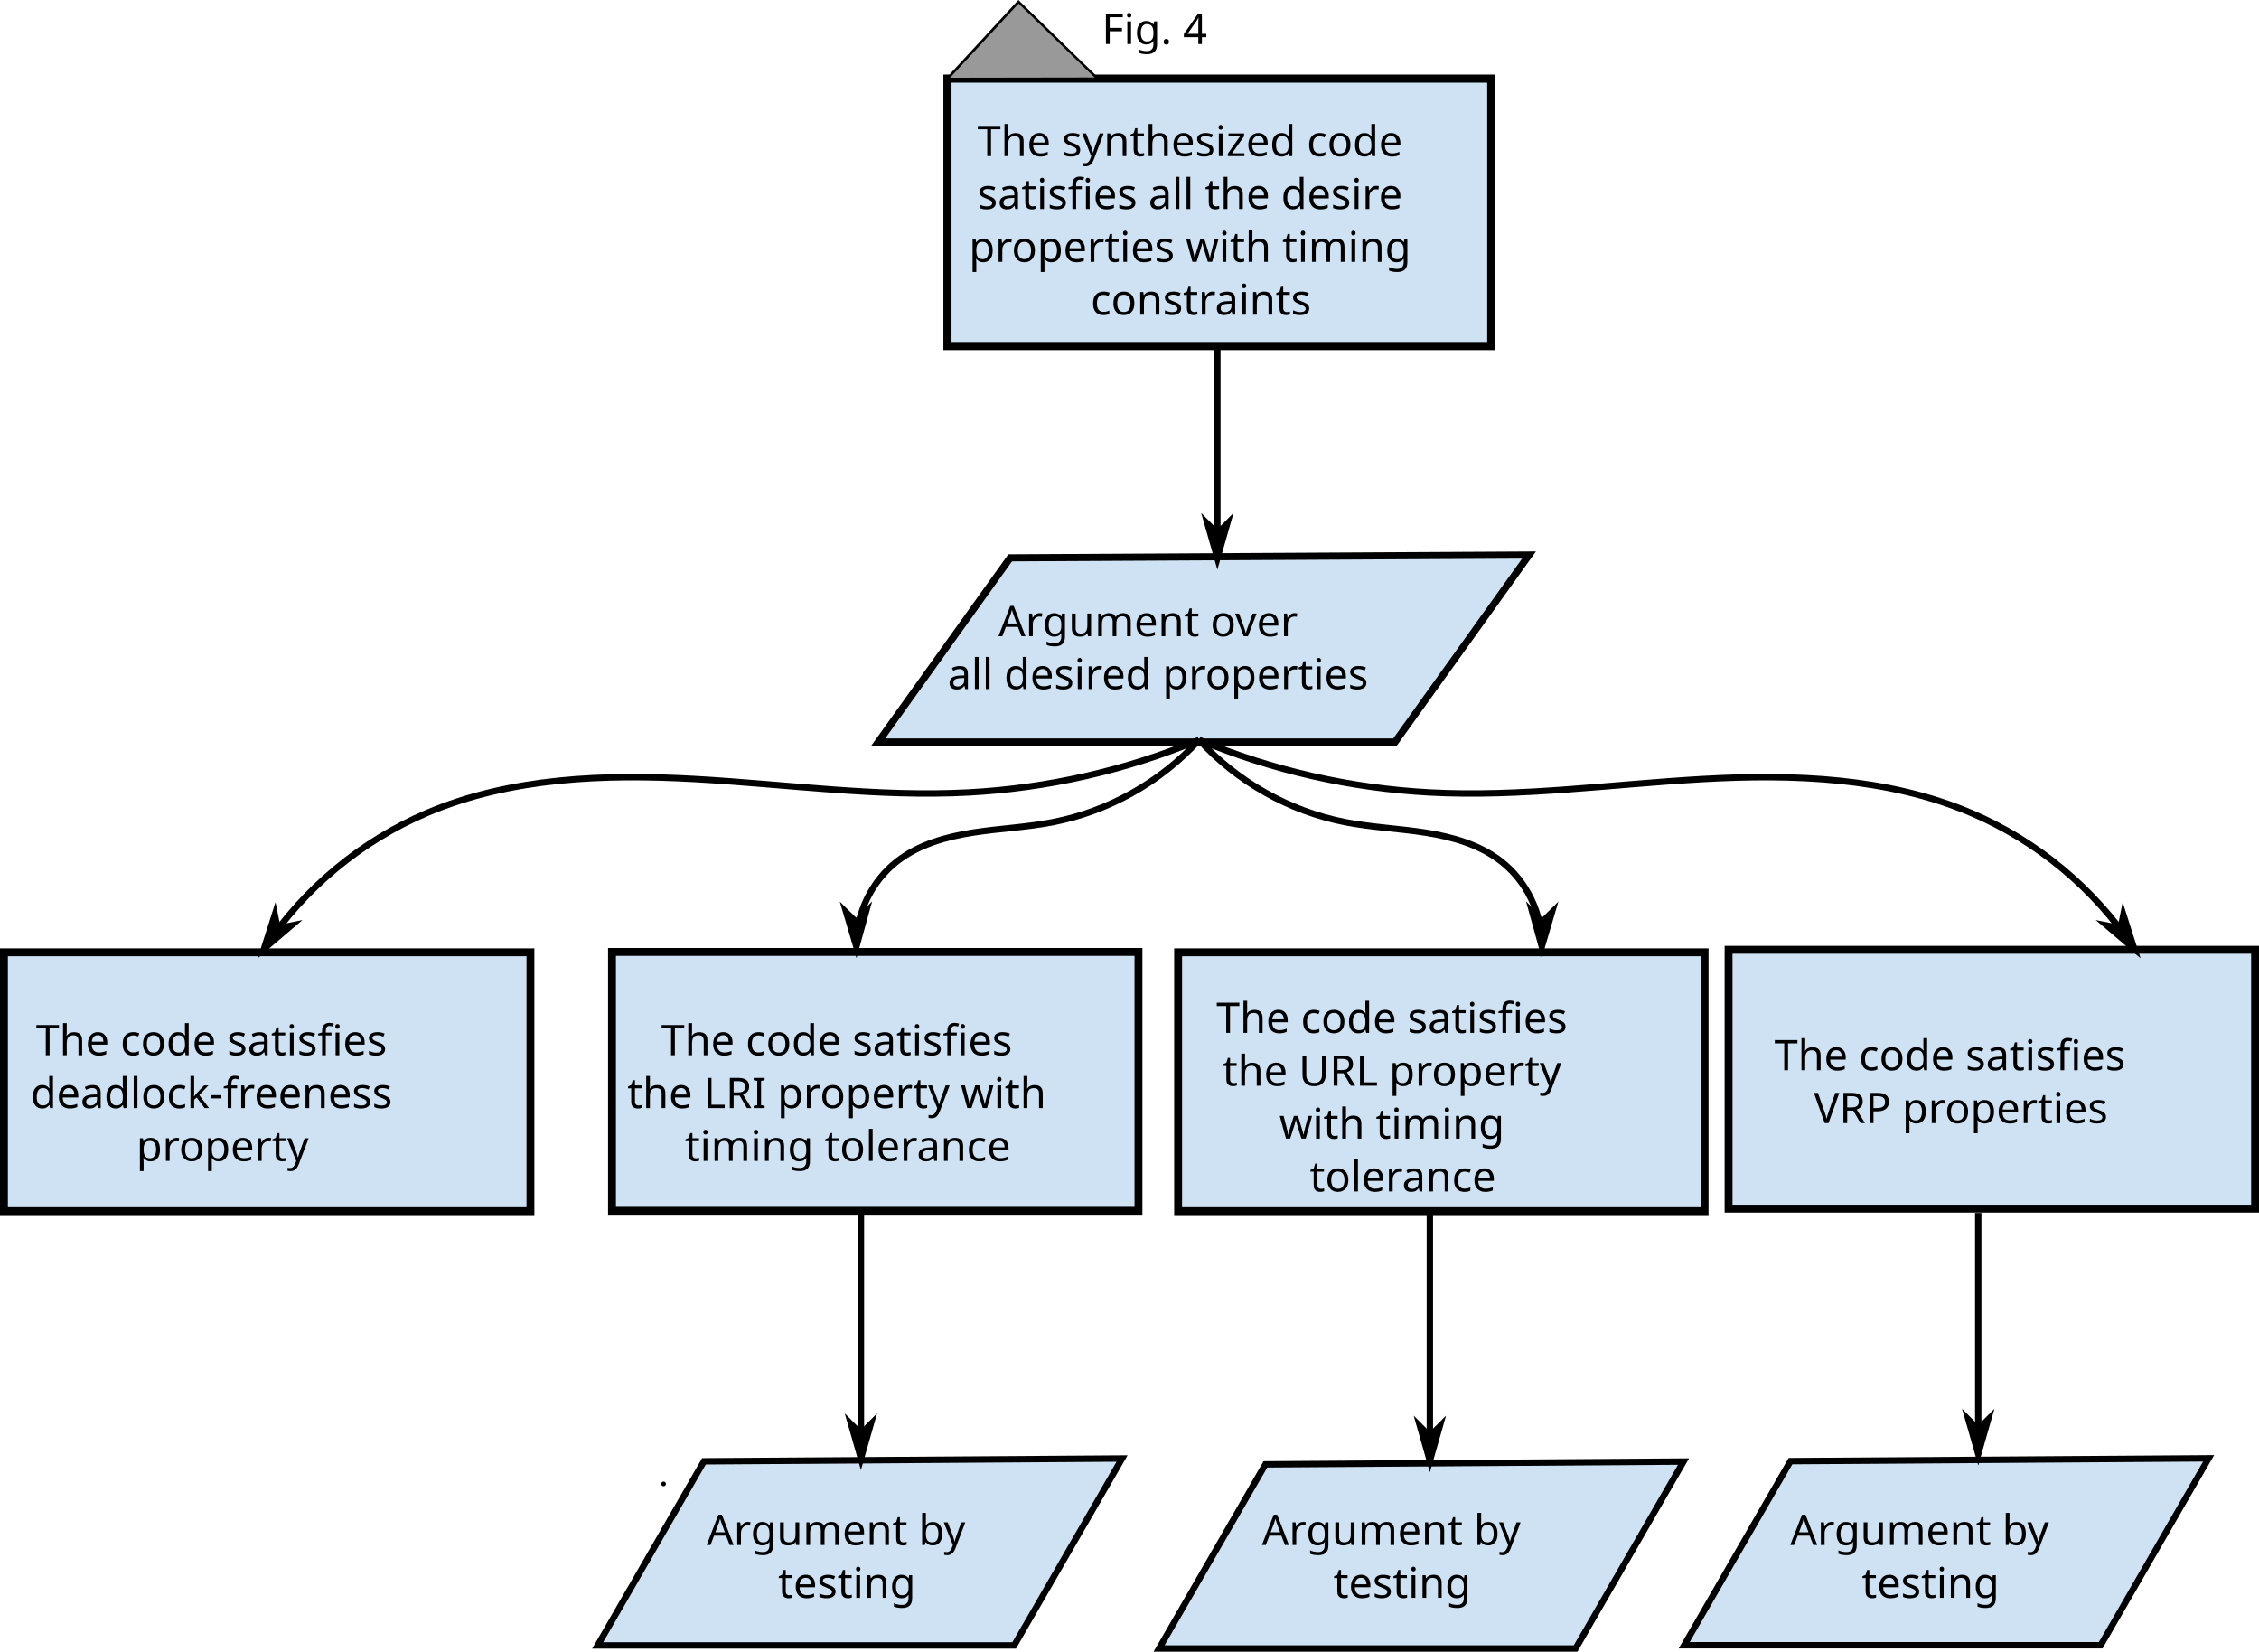
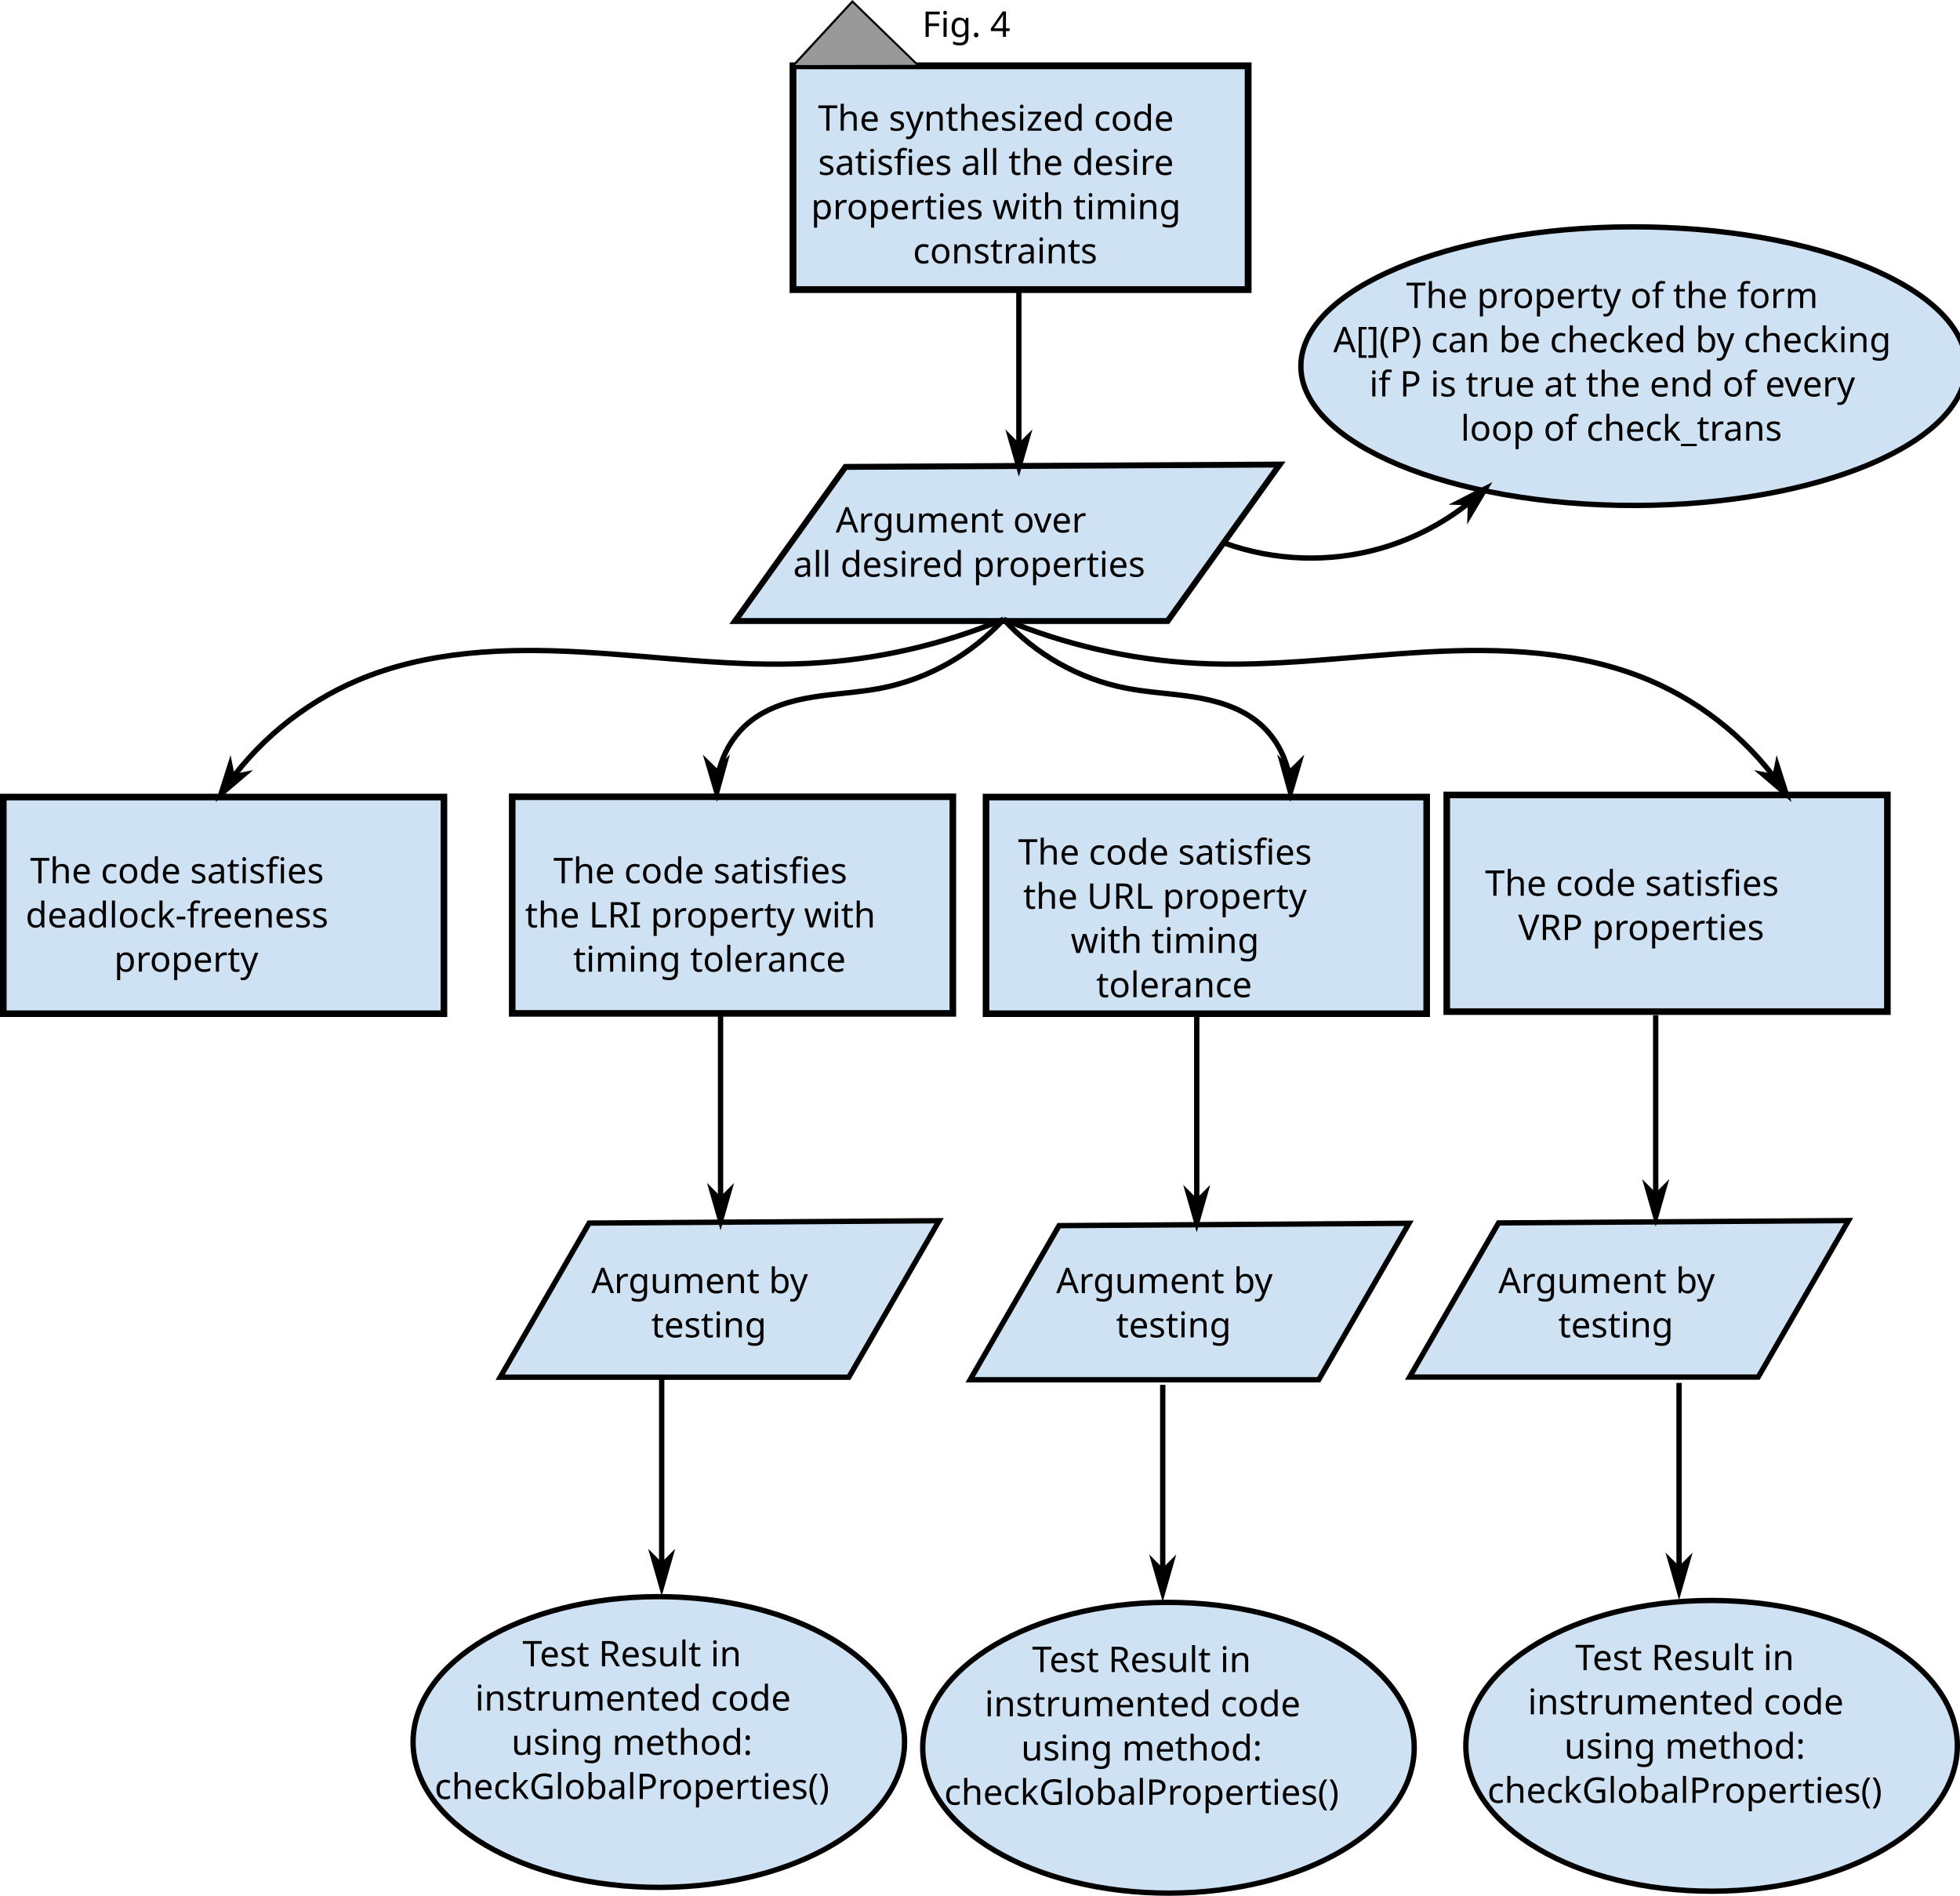
- <svg xmlns="http://www.w3.org/2000/svg" version="1.1" viewBox="0 0 1425.089 1041.836" stroke-miterlimit="10" id="svg179" width="1425.089" height="1041.836" style="fill:none;stroke:none;stroke-linecap:square;stroke-miterlimit:10">
+ <svg xmlns="http://www.w3.org/2000/svg" version="1.1" viewBox="0 0 1477.332 1428.716" stroke-miterlimit="10" id="svg179" width="1477.332" height="1428.716" style="fill:none;stroke:none;stroke-linecap:square;stroke-miterlimit:10">
  <defs id="defs183">
-     <marker style="overflow:visible;" id="marker6243" refX="0.0" refY="0.0" orient="auto">
-       <path transform="scale(0.4) rotate(180) translate(10,0)" style="fill-rule:evenodd;stroke:none;stroke-width:1pt;stroke-opacity:1;fill:#000000;fill-opacity:1" d="M 0.0,0.0 L 5.0,-5.0 L -12.5,0.0 L 5.0,5.0 L 0.0,0.0 z " id="path6241" />
+     <marker orient="auto" refY="0" refX="0" id="marker7765" style="overflow:visible">
+       <path id="path7763" d="M 0,0 5,-5 -12.5,0 5,5 Z" style="fill:#000000;fill-opacity:1;fill-rule:evenodd;stroke:#000000;stroke-width:1pt;stroke-opacity:1" transform="matrix(-0.4,0,0,-0.4,-4,0)" />
    </marker>
-     <marker style="overflow:visible;" id="marker6137" refX="0.0" refY="0.0" orient="auto">
-       <path transform="scale(0.4) rotate(180) translate(10,0)" style="fill-rule:evenodd;stroke:#000000;stroke-width:1pt;stroke-opacity:1;fill:#000000;fill-opacity:1" d="M 0.0,0.0 L 5.0,-5.0 L -12.5,0.0 L 5.0,5.0 L 0.0,0.0 z " id="path6135" />
+     <marker style="overflow:visible" id="marker6243" refX="0" refY="0" orient="auto">
+       <path transform="matrix(-0.4,0,0,-0.4,-4,0)" style="fill:#000000;fill-opacity:1;fill-rule:evenodd;stroke:none;stroke-width:1pt;stroke-opacity:1" d="M 0,0 5,-5 -12.5,0 5,5 Z" id="path6241" />
    </marker>
-     <marker style="overflow:visible;" id="marker6037" refX="0.0" refY="0.0" orient="auto">
-       <path transform="scale(0.4) rotate(180) translate(10,0)" style="fill-rule:evenodd;stroke:#000000;stroke-width:1pt;stroke-opacity:1;fill:#000000;fill-opacity:1" d="M 0.0,0.0 L 5.0,-5.0 L -12.5,0.0 L 5.0,5.0 L 0.0,0.0 z " id="path6035" />
+     <marker style="overflow:visible" id="marker6137" refX="0" refY="0" orient="auto">
+       <path transform="matrix(-0.4,0,0,-0.4,-4,0)" style="fill:#000000;fill-opacity:1;fill-rule:evenodd;stroke:#000000;stroke-width:1pt;stroke-opacity:1" d="M 0,0 5,-5 -12.5,0 5,5 Z" id="path6135" />
    </marker>
-     <marker style="overflow:visible;" id="marker5943" refX="0.0" refY="0.0" orient="auto">
-       <path transform="scale(0.4) rotate(180) translate(10,0)" style="fill-rule:evenodd;stroke:#000000;stroke-width:1pt;stroke-opacity:1;fill:#000000;fill-opacity:1" d="M 0.0,0.0 L 5.0,-5.0 L -12.5,0.0 L 5.0,5.0 L 0.0,0.0 z " id="path5941" />
+     <marker style="overflow:visible" id="marker6037" refX="0" refY="0" orient="auto">
+       <path transform="matrix(-0.4,0,0,-0.4,-4,0)" style="fill:#000000;fill-opacity:1;fill-rule:evenodd;stroke:#000000;stroke-width:1pt;stroke-opacity:1" d="M 0,0 5,-5 -12.5,0 5,5 Z" id="path6035" />
    </marker>
-     <marker style="overflow:visible;" id="marker5855" refX="0.0" refY="0.0" orient="auto">
-       <path transform="scale(0.4) rotate(180) translate(10,0)" style="fill-rule:evenodd;stroke:#000000;stroke-width:1pt;stroke-opacity:1;fill:#000000;fill-opacity:1" d="M 0.0,0.0 L 5.0,-5.0 L -12.5,0.0 L 5.0,5.0 L 0.0,0.0 z " id="path5853" />
+     <marker style="overflow:visible" id="marker5943" refX="0" refY="0" orient="auto">
+       <path transform="matrix(-0.4,0,0,-0.4,-4,0)" style="fill:#000000;fill-opacity:1;fill-rule:evenodd;stroke:#000000;stroke-width:1pt;stroke-opacity:1" d="M 0,0 5,-5 -12.5,0 5,5 Z" id="path5941" />
    </marker>
-     <marker style="overflow:visible;" id="marker5773" refX="0.0" refY="0.0" orient="auto">
-       <path transform="scale(0.4) rotate(180) translate(10,0)" style="fill-rule:evenodd;stroke:#000000;stroke-width:1pt;stroke-opacity:1;fill:#000000;fill-opacity:1" d="M 0.0,0.0 L 5.0,-5.0 L -12.5,0.0 L 5.0,5.0 L 0.0,0.0 z " id="path5771" />
+     <marker style="overflow:visible" id="marker5855" refX="0" refY="0" orient="auto">
+       <path transform="matrix(-0.4,0,0,-0.4,-4,0)" style="fill:#000000;fill-opacity:1;fill-rule:evenodd;stroke:#000000;stroke-width:1pt;stroke-opacity:1" d="M 0,0 5,-5 -12.5,0 5,5 Z" id="path5853" />
    </marker>
-     <marker style="overflow:visible;" id="marker5697" refX="0.0" refY="0.0" orient="auto">
-       <path transform="scale(0.4) rotate(180) translate(10,0)" style="fill-rule:evenodd;stroke:#000000;stroke-width:1pt;stroke-opacity:1;fill:#000000;fill-opacity:1" d="M 0.0,0.0 L 5.0,-5.0 L -12.5,0.0 L 5.0,5.0 L 0.0,0.0 z " id="path5695" />
+     <marker style="overflow:visible" id="marker5773" refX="0" refY="0" orient="auto">
+       <path transform="matrix(-0.4,0,0,-0.4,-4,0)" style="fill:#000000;fill-opacity:1;fill-rule:evenodd;stroke:#000000;stroke-width:1pt;stroke-opacity:1" d="M 0,0 5,-5 -12.5,0 5,5 Z" id="path5771" />
    </marker>
-     <marker style="overflow:visible;" id="marker5687" refX="0.0" refY="0.0" orient="auto">
-       <path transform="scale(0.4) rotate(180) translate(10,0)" style="fill-rule:evenodd;stroke:#000000;stroke-width:1pt;stroke-opacity:1;fill:#000000;fill-opacity:1" d="M 0.0,0.0 L 5.0,-5.0 L -12.5,0.0 L 5.0,5.0 L 0.0,0.0 z " id="path5685" />
+     <marker style="overflow:visible" id="marker5697" refX="0" refY="0" orient="auto">
+       <path transform="matrix(-0.4,0,0,-0.4,-4,0)" style="fill:#000000;fill-opacity:1;fill-rule:evenodd;stroke:#000000;stroke-width:1pt;stroke-opacity:1" d="M 0,0 5,-5 -12.5,0 5,5 Z" id="path5695" />
    </marker>
-     <marker orient="auto" refY="0.0" refX="0.0" id="Arrow1Mend" style="overflow:visible;">
-       <path id="path4988" d="M 0.0,0.0 L 5.0,-5.0 L -12.5,0.0 L 5.0,5.0 L 0.0,0.0 z " style="fill-rule:evenodd;stroke:#000000;stroke-width:1pt;stroke-opacity:1;fill:#000000;fill-opacity:1" transform="scale(0.4) rotate(180) translate(10,0)" />
+     <marker style="overflow:visible" id="marker5687" refX="0" refY="0" orient="auto">
+       <path transform="matrix(-0.4,0,0,-0.4,-4,0)" style="fill:#000000;fill-opacity:1;fill-rule:evenodd;stroke:#000000;stroke-width:1pt;stroke-opacity:1" d="M 0,0 5,-5 -12.5,0 5,5 Z" id="path5685" />
    </marker>
-     <marker style="overflow:visible;" id="marker5543" refX="0.0" refY="0.0" orient="auto">
-       <path transform="scale(0.8) rotate(180) translate(12.5,0)" style="fill-rule:evenodd;stroke:none;stroke-width:1pt;stroke-opacity:1;fill:#000000;fill-opacity:1" d="M 0.0,0.0 L 5.0,-5.0 L -12.5,0.0 L 5.0,5.0 L 0.0,0.0 z " id="path5541" />
+     <marker orient="auto" refY="0" refX="0" id="Arrow1Mend" style="overflow:visible">
+       <path id="path4988" d="M 0,0 5,-5 -12.5,0 5,5 Z" style="fill:#000000;fill-opacity:1;fill-rule:evenodd;stroke:#000000;stroke-width:1pt;stroke-opacity:1" transform="matrix(-0.4,0,0,-0.4,-4,0)" />
    </marker>
-     <marker style="overflow:visible;" id="marker5485" refX="0.0" refY="0.0" orient="auto">
-       <path transform="scale(0.8) rotate(180) translate(12.5,0)" style="fill-rule:evenodd;stroke:#000000;stroke-width:1pt;stroke-opacity:1;fill:#000000;fill-opacity:1" d="M 0.0,0.0 L 5.0,-5.0 L -12.5,0.0 L 5.0,5.0 L 0.0,0.0 z " id="path5483" />
+     <marker style="overflow:visible" id="marker5543" refX="0" refY="0" orient="auto">
+       <path transform="matrix(-0.8,0,0,-0.8,-10,0)" style="fill:#000000;fill-opacity:1;fill-rule:evenodd;stroke:none;stroke-width:1pt;stroke-opacity:1" d="M 0,0 5,-5 -12.5,0 5,5 Z" id="path5541" />
    </marker>
-     <marker style="overflow:visible;" id="marker5433" refX="0.0" refY="0.0" orient="auto">
-       <path transform="scale(0.8) rotate(180) translate(12.5,0)" style="fill-rule:evenodd;stroke:#000000;stroke-width:1pt;stroke-opacity:1;fill:#000000;fill-opacity:1" d="M 0.0,0.0 L 5.0,-5.0 L -12.5,0.0 L 5.0,5.0 L 0.0,0.0 z " id="path5431" />
+     <marker style="overflow:visible" id="marker5485" refX="0" refY="0" orient="auto">
+       <path transform="matrix(-0.8,0,0,-0.8,-10,0)" style="fill:#000000;fill-opacity:1;fill-rule:evenodd;stroke:#000000;stroke-width:1pt;stroke-opacity:1" d="M 0,0 5,-5 -12.5,0 5,5 Z" id="path5483" />
    </marker>
-     <marker style="overflow:visible;" id="marker5387" refX="0.0" refY="0.0" orient="auto">
-       <path transform="scale(0.8) rotate(180) translate(12.5,0)" style="fill-rule:evenodd;stroke:#000000;stroke-width:1pt;stroke-opacity:1;fill:#000000;fill-opacity:1" d="M 0.0,0.0 L 5.0,-5.0 L -12.5,0.0 L 5.0,5.0 L 0.0,0.0 z " id="path5385" />
+     <marker style="overflow:visible" id="marker5433" refX="0" refY="0" orient="auto">
+       <path transform="matrix(-0.8,0,0,-0.8,-10,0)" style="fill:#000000;fill-opacity:1;fill-rule:evenodd;stroke:#000000;stroke-width:1pt;stroke-opacity:1" d="M 0,0 5,-5 -12.5,0 5,5 Z" id="path5431" />
    </marker>
-     <marker style="overflow:visible;" id="marker5347" refX="0.0" refY="0.0" orient="auto">
-       <path transform="scale(0.8) rotate(180) translate(12.5,0)" style="fill-rule:evenodd;stroke:#000000;stroke-width:1pt;stroke-opacity:1;fill:#000000;fill-opacity:1" d="M 0.0,0.0 L 5.0,-5.0 L -12.5,0.0 L 5.0,5.0 L 0.0,0.0 z " id="path5345" />
+     <marker style="overflow:visible" id="marker5387" refX="0" refY="0" orient="auto">
+       <path transform="matrix(-0.8,0,0,-0.8,-10,0)" style="fill:#000000;fill-opacity:1;fill-rule:evenodd;stroke:#000000;stroke-width:1pt;stroke-opacity:1" d="M 0,0 5,-5 -12.5,0 5,5 Z" id="path5385" />
    </marker>
-     <marker style="overflow:visible;" id="marker5313" refX="0.0" refY="0.0" orient="auto">
-       <path transform="scale(0.8) rotate(180) translate(12.5,0)" style="fill-rule:evenodd;stroke:#000000;stroke-width:1pt;stroke-opacity:1;fill:#000000;fill-opacity:1" d="M 0.0,0.0 L 5.0,-5.0 L -12.5,0.0 L 5.0,5.0 L 0.0,0.0 z " id="path5311" />
+     <marker style="overflow:visible" id="marker5347" refX="0" refY="0" orient="auto">
+       <path transform="matrix(-0.8,0,0,-0.8,-10,0)" style="fill:#000000;fill-opacity:1;fill-rule:evenodd;stroke:#000000;stroke-width:1pt;stroke-opacity:1" d="M 0,0 5,-5 -12.5,0 5,5 Z" id="path5345" />
    </marker>
-     <marker style="overflow:visible;" id="marker5285" refX="0.0" refY="0.0" orient="auto">
-       <path transform="scale(0.8) rotate(180) translate(12.5,0)" style="fill-rule:evenodd;stroke:#000000;stroke-width:1pt;stroke-opacity:1;fill:#000000;fill-opacity:1" d="M 0.0,0.0 L 5.0,-5.0 L -12.5,0.0 L 5.0,5.0 L 0.0,0.0 z " id="path5283" />
+     <marker style="overflow:visible" id="marker5313" refX="0" refY="0" orient="auto">
+       <path transform="matrix(-0.8,0,0,-0.8,-10,0)" style="fill:#000000;fill-opacity:1;fill-rule:evenodd;stroke:#000000;stroke-width:1pt;stroke-opacity:1" d="M 0,0 5,-5 -12.5,0 5,5 Z" id="path5311" />
    </marker>
-     <marker style="overflow:visible;" id="marker5263" refX="0.0" refY="0.0" orient="auto">
-       <path transform="scale(0.8) rotate(180) translate(12.5,0)" style="fill-rule:evenodd;stroke:#000000;stroke-width:1pt;stroke-opacity:1;fill:#000000;fill-opacity:1" d="M 0.0,0.0 L 5.0,-5.0 L -12.5,0.0 L 5.0,5.0 L 0.0,0.0 z " id="path5261" />
+     <marker style="overflow:visible" id="marker5285" refX="0" refY="0" orient="auto">
+       <path transform="matrix(-0.8,0,0,-0.8,-10,0)" style="fill:#000000;fill-opacity:1;fill-rule:evenodd;stroke:#000000;stroke-width:1pt;stroke-opacity:1" d="M 0,0 5,-5 -12.5,0 5,5 Z" id="path5283" />
+     </marker>
+     <marker style="overflow:visible" id="marker5263" refX="0" refY="0" orient="auto">
+       <path transform="matrix(-0.8,0,0,-0.8,-10,0)" style="fill:#000000;fill-opacity:1;fill-rule:evenodd;stroke:#000000;stroke-width:1pt;stroke-opacity:1" d="M 0,0 5,-5 -12.5,0 5,5 Z" id="path5261" />
+     </marker>
+     <marker style="overflow:visible" id="marker5697-8" refX="0" refY="0" orient="auto">
+       <path transform="matrix(-0.4,0,0,-0.4,-4,0)" style="fill:#000000;fill-opacity:1;fill-rule:evenodd;stroke:#000000;stroke-width:1pt;stroke-opacity:1" d="M 0,0 5,-5 -12.5,0 5,5 Z" id="path5695-7" />
+     </marker>
+     <marker style="overflow:visible" id="marker5697-0" refX="0" refY="0" orient="auto">
+       <path transform="matrix(-0.4,0,0,-0.4,-4,0)" style="fill:#000000;fill-opacity:1;fill-rule:evenodd;stroke:#000000;stroke-width:1pt;stroke-opacity:1" d="M 0,0 5,-5 -12.5,0 5,5 Z" id="path5695-2" />
+     </marker>
+     <marker style="overflow:visible" id="marker5697-5" refX="0" refY="0" orient="auto">
+       <path transform="matrix(-0.4,0,0,-0.4,-4,0)" style="fill:#000000;fill-opacity:1;fill-rule:evenodd;stroke:#000000;stroke-width:1pt;stroke-opacity:1" d="M 0,0 5,-5 -12.5,0 5,5 Z" id="path5695-9" />
    </marker>
  </defs>
  <clipPath id="p.0">
    <path d="M 0,0 H 1049.37 V 657.808 H 0 Z" id="path2" style="clip-rule:nonzero" />
  </clipPath>
  <text xml:space="preserve" style="font-style:normal;font-weight:normal;font-size:26.667px;line-height:1.25;font-family:sans-serif;text-align:center;letter-spacing:0px;word-spacing:0px;text-anchor:middle;fill:#000000;fill-opacity:1;stroke:none" x="9.883" y="305.501" id="text4670">
    <tspan id="tspan4668" x="9.883" y="329.094" />
  </text>
  <g id="layer3" transform="translate(-1277.434,198.0892)">
    <rect style="fill:#cfe2f3;fill-opacity:1;stroke:#000000;stroke-width:5.133;stroke-miterlimit:10;stroke-dasharray:none;stroke-dashoffset:0" id="rect4794" width="343.063" height="168.649" x="1875.137" y="-148.498" />
    <rect style="fill:#cfe2f3;fill-opacity:1;stroke:#000000;stroke-width:4.97;stroke-miterlimit:10;stroke-dasharray:none;stroke-dashoffset:0" id="rect4794-6" width="332.134" height="163.276" x="1279.919" y="402.591" />
    <rect style="fill:#cfe2f3;fill-opacity:1;stroke:#000000;stroke-width:4.97;stroke-miterlimit:10;stroke-dasharray:none;stroke-dashoffset:0" id="rect4794-2" width="332.134" height="163.276" x="1663.504" y="402.362" />
    <rect style="fill:#cfe2f3;fill-opacity:1;stroke:#000000;stroke-width:4.97;stroke-miterlimit:10;stroke-dasharray:none;stroke-dashoffset:0" id="rect4794-9" width="332.134" height="163.276" x="2020.648" y="402.591" />
    <rect style="fill:#cfe2f3;fill-opacity:1;stroke:#000000;stroke-width:4.97;stroke-miterlimit:10;stroke-dasharray:none;stroke-dashoffset:0" id="rect4794-1" width="332.134" height="163.276" x="2367.904" y="401.012" />
    <path style="fill:#cfe2f3;fill-opacity:1;stroke:#000000;stroke-width:4.025;stroke-linecap:butt;stroke-linejoin:miter;stroke-miterlimit:10;stroke-dasharray:none;stroke-opacity:1" d="m 1721.52,723.652 -67.063,116.157 h 262.76 l 68.084,-117.926 z" id="path4858" />
    <path style="fill:#cfe2f3;fill-opacity:1;stroke:#000000;stroke-width:4.025;stroke-linecap:butt;stroke-linejoin:miter;stroke-miterlimit:10;stroke-dasharray:none;stroke-opacity:1" d="m 2075.708,725.577 -67.063,116.157 h 262.76 l 68.084,-117.926 z" id="path4858-0" />
    <path style="fill:#cfe2f3;fill-opacity:1;stroke:#000000;stroke-width:4.025;stroke-linecap:butt;stroke-linejoin:miter;stroke-miterlimit:10;stroke-dasharray:none;stroke-opacity:1" d="m 2406.965,723.539 -67.063,116.157 h 262.76 l 68.084,-117.926 z" id="path4858-9" />
    <path style="fill:#cfe2f3;fill-opacity:1;stroke:#000000;stroke-width:4.484;stroke-linecap:butt;stroke-linejoin:miter;stroke-miterlimit:10;stroke-dasharray:none;stroke-opacity:1" d="m 1914.706,153.779 -83.213,116.157 h 326.034 l 84.48,-117.926 z" id="path4858-3" />
    <circle id="path4903" style="fill:#000000;stroke:none" cx="2045.407" cy="153.304" r="1.5" />
    <circle id="path4905" style="fill:#000000;stroke:none" cx="2045.407" cy="153.304" r="1.5" />
    <path style="fill:#999999;fill-opacity:1;stroke:#000000;stroke-width:4.025;stroke-linecap:square;stroke-miterlimit:10;stroke-dasharray:none;stroke-dashoffset:0" id="path4968" d="m 1097.369,-458.995 -200.025,8.885 92.318,-177.669 z" transform="matrix(0.4722156,0.01157421,-0.00683377,0.2788106,1448.321,-33.38892)" />
+     <path style="fill:#cfe2f3;fill-opacity:1;stroke:#000000;stroke-width:4.025;stroke-miterlimit:10;stroke-dasharray:none;stroke-dashoffset:0" id="path6357" d="m 1588.977,1109.763 a 185.225,109.55 0 0 1 193.416,-104.462 185.225,109.55 0 0 1 176.655,114.377 185.225,109.55 0 0 1 -193.359,104.499 185.225,109.55 0 0 1 -176.717,-114.344" />
+     <path style="fill:#cfe2f3;fill-opacity:1;stroke:#000000;stroke-width:4.025;stroke-linecap:square;stroke-miterlimit:10;stroke-dasharray:none;stroke-dashoffset:0" id="path6357-2" d="m 1973.121,1114.087 a 185.225,109.55 0 0 1 193.416,-104.462 185.225,109.55 0 0 1 176.655,114.377 185.225,109.55 0 0 1 -193.359,104.499 185.225,109.55 0 0 1 -176.717,-114.344" />
+     <text xml:space="preserve" style="font-style:normal;font-weight:normal;font-size:26.667px;line-height:1.25;font-family:sans-serif;text-align:center;letter-spacing:0px;word-spacing:0px;text-anchor:middle;fill:#000000;fill-opacity:1;stroke:none;stroke-linecap:square;stroke-miterlimit:10" x="2162.176" y="1062.005" id="text6311-9">
+       <tspan id="tspan6309-1" x="2162.176" y="1062.005">Test Result in</tspan>
+       <tspan x="2166.421" y="1095.338" id="tspan6313-2">instrumented code </tspan>
+       <tspan x="2162.176" y="1128.671" id="tspan6319-7">using method:</tspan>
+       <tspan x="2162.176" y="1162.005" id="tspan6317-0">checkGlobalProperties()</tspan>
+       <tspan x="2162.176" y="1195.338" id="tspan6315-9" />
+     </text>
+     <path style="fill:#cfe2f3;fill-opacity:1;stroke:#000000;stroke-width:4.025;stroke-linecap:square;stroke-miterlimit:10;stroke-dasharray:none;stroke-dashoffset:0" id="path6357-3" d="m 2382.491,1112.646 a 185.225,109.55 0 0 1 193.416,-104.462 185.225,109.55 0 0 1 176.655,114.377 185.225,109.55 0 0 1 -193.359,104.499 185.225,109.55 0 0 1 -176.717,-114.344" />
+     <text xml:space="preserve" style="font-style:normal;font-weight:normal;font-size:26.667px;line-height:1.25;font-family:sans-serif;text-align:center;letter-spacing:0px;word-spacing:0px;text-anchor:middle;fill:#000000;fill-opacity:1;stroke:none;stroke-linecap:square;stroke-miterlimit:10" x="2571.545" y="1060.563" id="text6311-6">
+       <tspan id="tspan6309-0" x="2571.545" y="1060.563">Test Result in</tspan>
+       <tspan x="2575.79" y="1093.897" id="tspan6313-6">instrumented code </tspan>
+       <tspan x="2571.545" y="1127.23" id="tspan6319-2">using method:</tspan>
+       <tspan x="2571.545" y="1160.563" id="tspan6317-6">checkGlobalProperties()</tspan>
+       <tspan x="2571.545" y="1193.897" id="tspan6315-1" />
+     </text>
+     <path style="fill:#cfe2f3;fill-opacity:1;stroke:#000000;stroke-width:4.025;stroke-miterlimit:10;stroke-dasharray:none;stroke-dashoffset:0;stroke-opacity:1" id="path7751" d="M 2258.215,73.083 A 250.736,104.983 0 0 1 2520.039,-27.024 250.736,104.983 0 0 1 2759.174,82.585 250.736,104.983 0 0 1 2497.427,182.728 250.736,104.983 0 0 1 2258.208,73.151" />
+     <path style="fill:none;stroke:#000000;stroke-width:4.025;stroke-linecap:butt;stroke-linejoin:miter;stroke-opacity:1;marker-end:url(#marker7765);stroke-miterlimit:10;stroke-dasharray:none" d="m 2200.878,211.373 c 37.078,13.253 78.279,14.699 116.195,4.077 29.583,-8.287 57.109,-23.815 79.502,-44.847" id="path7753" />
  </g>
-   <g id="layer1" transform="translate(-1277.434,198.0892)">
+   <g id="layer1" transform="translate(-1277.434,198.0892)" style="display:inline">
    <text xml:space="preserve" style="font-style:normal;font-weight:normal;font-size:26.667px;line-height:1.25;font-family:sans-serif;text-align:center;letter-spacing:0px;word-spacing:0px;text-anchor:middle;fill:#000000;fill-opacity:1;stroke:none" x="2052.392" y="-99.61" id="text4664">
      <tspan id="tspan4662" x="2052.392" y="-99.61">The synthesized code</tspan>
      <tspan x="2052.392" y="-66.277" id="tspan4666">satisfies all the desire</tspan>
      <tspan x="2052.392" y="-32.944" id="tspan4672">properties with timing</tspan>
      <tspan x="2052.392" y="0.39" id="tspan4674">constraints</tspan>
    </text>
    <text xml:space="preserve" style="font-style:normal;font-weight:normal;font-size:26.667px;line-height:1.25;font-family:sans-serif;text-align:center;letter-spacing:0px;word-spacing:0px;text-anchor:middle;fill:#000000;fill-opacity:1;stroke:none" x="2025.257" y="203.221" id="text4678">
      <tspan id="tspan4676" x="2029.502" y="203.221">Argument over </tspan>
      <tspan x="2025.257" y="236.555" id="tspan4680">all desired properties</tspan>
    </text>
    <text xml:space="preserve" style="font-style:normal;font-weight:normal;font-size:26.667px;line-height:1.25;font-family:sans-serif;text-align:center;letter-spacing:0px;word-spacing:0px;text-anchor:middle;fill:#000000;fill-opacity:1;stroke:none" x="1435.109" y="467.519" id="text4684">
      <tspan id="tspan4682" x="1435.109" y="467.519">The code satisfies</tspan>
      <tspan x="1435.109" y="500.852" id="tspan4686">deadlock-freeness</tspan>
      <tspan x="1435.109" y="534.185" id="tspan4688">property</tspan>
    </text>
    <text xml:space="preserve" style="font-style:normal;font-weight:normal;font-size:26.667px;line-height:1.25;font-family:sans-serif;text-align:center;letter-spacing:0px;word-spacing:0px;text-anchor:middle;fill:#000000;fill-opacity:1;stroke:none" x="1829.56" y="467.519" id="text4692">
      <tspan x="1829.56" y="467.519" id="tspan4694">The code satisfies</tspan>
      <tspan x="1829.56" y="500.852" id="tspan4698">the LRI property with</tspan>
      <tspan x="1829.56" y="534.185" id="tspan4700">timing tolerance</tspan>
    </text>
    <text xml:space="preserve" style="font-style:normal;font-weight:normal;font-size:26.667px;line-height:1.25;font-family:sans-serif;text-align:center;letter-spacing:0px;word-spacing:0px;text-anchor:middle;fill:#000000;fill-opacity:1;stroke:none" x="2179.774" y="453.437" id="text4704">
      <tspan id="tspan4702" x="2179.774" y="453.437">The code satisfies</tspan>
      <tspan x="2179.774" y="486.77" id="tspan4706">the URL property</tspan>
      <tspan x="2179.774" y="520.103" id="tspan4708">with timing</tspan>
      <tspan x="2179.774" y="553.437" id="tspan4710">tolerance</tspan>
    </text>
    <text xml:space="preserve" style="font-style:normal;font-weight:normal;font-size:26.667px;line-height:1.25;font-family:sans-serif;text-align:center;letter-spacing:0px;word-spacing:0px;text-anchor:middle;fill:#000000;fill-opacity:1;stroke:none" x="2531.808" y="476.978" id="text4714">
      <tspan id="tspan4712" x="2531.808" y="476.978">The code satisfies</tspan>
      <tspan x="2531.808" y="510.311" id="tspan4716">VRP properties</tspan>
    </text>
    <text xml:space="preserve" style="font-style:normal;font-weight:normal;font-size:26.667px;line-height:1.25;font-family:sans-serif;text-align:center;letter-spacing:0px;word-spacing:0px;text-anchor:middle;fill:#000000;fill-opacity:1;stroke:none" x="1829.066" y="776.449" id="text4720">
      <tspan id="tspan4718" x="1829.066" y="776.449">Argument by</tspan>
      <tspan x="1829.066" y="809.782" id="tspan4722">testing</tspan>
    </text>
    <text xml:space="preserve" style="font-style:normal;font-weight:normal;font-size:26.667px;line-height:1.25;font-family:sans-serif;text-align:center;letter-spacing:0px;word-spacing:0px;text-anchor:middle;fill:#000000;fill-opacity:1;stroke:none" x="2179.37" y="776.449" id="text4720-3">
      <tspan id="tspan4718-6" x="2179.37" y="776.449">Argument by</tspan>
      <tspan x="2179.37" y="809.782" id="tspan4722-7">testing</tspan>
    </text>
    <text xml:space="preserve" style="font-style:normal;font-weight:normal;font-size:26.667px;line-height:1.25;font-family:sans-serif;text-align:center;letter-spacing:0px;word-spacing:0px;text-anchor:middle;fill:#000000;fill-opacity:1;stroke:none" x="2512.666" y="776.449" id="text4720-5">
      <tspan id="tspan4718-3" x="2512.666" y="776.449">Argument by</tspan>
      <tspan x="2512.666" y="809.782" id="tspan4722-5">testing</tspan>
    </text>
    <text xml:space="preserve" style="font-style:normal;font-weight:normal;font-size:26.667px;line-height:1.25;font-family:sans-serif;text-align:center;letter-spacing:0px;word-spacing:0px;text-anchor:middle;fill:#000000;fill-opacity:1;stroke:none;stroke-linecap:square;stroke-miterlimit:10" x="2023.064" y="-170.3" id="text4974">
      <tspan id="tspan4972" x="2023.064" y="-170.3">Fig. 4</tspan>
    </text>
+     <text xml:space="preserve" style="font-style:normal;font-weight:normal;font-size:26.667px;line-height:1.25;font-family:sans-serif;text-align:center;letter-spacing:0px;word-spacing:0px;text-anchor:middle;fill:#000000;fill-opacity:1;stroke:none;stroke-linecap:square;stroke-miterlimit:10" x="1778.031" y="1057.681" id="text6311">
+       <tspan id="tspan6309" x="1778.031" y="1057.681">Test Result in</tspan>
+       <tspan x="1782.276" y="1091.014" id="tspan6313">instrumented code </tspan>
+       <tspan x="1778.031" y="1124.347" id="tspan6319">using method:</tspan>
+       <tspan x="1778.031" y="1157.681" id="tspan6317">checkGlobalProperties()</tspan>
+       <tspan x="1778.031" y="1191.014" id="tspan6315" />
+     </text>
+     <text xml:space="preserve" style="font-style:normal;font-weight:normal;font-size:26.667px;line-height:1.25;font-family:sans-serif;text-align:center;letter-spacing:0px;word-spacing:0px;text-anchor:middle;fill:#000000;fill-opacity:1;stroke:none" x="2516.847" y="34.023" id="text7743">
+       <tspan id="tspan7741" x="2516.847" y="34.023">The property of the form</tspan>
+       <tspan x="2516.847" y="67.357" id="tspan7745">A[](P) can be checked by checking</tspan>
+       <tspan x="2516.847" y="100.69" id="tspan7747">if P is true at the end of every</tspan>
+       <tspan x="2516.847" y="134.023" id="tspan7749">loop of check_trans</tspan>
+     </text>
  </g>
  <g id="layer4" transform="translate(-1277.434,198.0892)">
-     <path style="fill:none;stroke:#000000;stroke-width:4.025;stroke-linecap:butt;stroke-linejoin:miter;stroke-opacity:1;stroke-miterlimit:10;stroke-dasharray:none;marker-end:url(#marker6137)" d="M 2045.407,19.249 V 153.304" id="path4901" />
-     <path style="fill:none;stroke:#000000;stroke-width:4.025;stroke-linecap:butt;stroke-linejoin:miter;stroke-opacity:1;stroke-miterlimit:10;stroke-dasharray:none;marker-end:url(#marker6037)" d="m 2033.875,268.619 c -46.164,19.244 -95.641,30.511 -145.586,33.153 -57.394,3.037 -114.709,-5.215 -172.093,-8.446 -57.384,-3.232 -116.65,-1.101 -169.529,21.419 -41.389,17.627 -77.437,47.582 -102.342,85.045" id="path4907" />
-     <path style="fill:none;stroke:#000000;stroke-width:4.025;stroke-linecap:butt;stroke-linejoin:miter;stroke-opacity:1;stroke-miterlimit:10;stroke-dasharray:none;marker-end:url(#marker5943)" d="m 2033.875,268.619 c -24.157,26.545 -57.023,45.032 -92.252,51.892 -16.731,3.258 -33.856,3.956 -50.694,6.61 -16.837,2.654 -33.821,7.492 -47.325,17.894 -16.232,12.504 -26.127,32.844 -25.946,53.333" id="path4911" />
-     <path style="fill:none;stroke:#000000;stroke-width:4.025;stroke-linecap:butt;stroke-linejoin:miter;stroke-opacity:1;stroke-miterlimit:10;stroke-dasharray:none;marker-end:url(#marker5855)" d="m 2033.875,268.619 c 46.164,19.244 95.641,30.511 145.586,33.153 57.394,3.037 114.709,-5.215 172.093,-8.446 57.384,-3.232 116.65,-1.101 169.529,21.419 41.389,17.627 77.437,47.582 102.342,85.045" id="path4907-6" />
-     <path style="fill:none;stroke:#000000;stroke-width:4.025;stroke-linecap:butt;stroke-linejoin:miter;stroke-opacity:1;stroke-miterlimit:10;stroke-dasharray:none;marker-end:url(#marker5773)" d="m 2033.875,268.619 c 24.157,26.545 57.023,45.032 92.252,51.892 16.731,3.258 33.856,3.956 50.694,6.61 16.837,2.654 33.821,7.492 47.325,17.894 16.232,12.504 26.127,32.844 25.946,53.333" id="path4911-2" />
-     <path style="fill:none;stroke:#000000;stroke-width:4.025;stroke-linecap:butt;stroke-linejoin:miter;stroke-opacity:1;stroke-miterlimit:10;stroke-dasharray:none;marker-end:url(#marker5697)" d="M 1820.542,565.556 V 721.232" id="path4939" />
-     <path style="fill:none;stroke:#000000;stroke-width:4.025;stroke-linecap:butt;stroke-linejoin:miter;stroke-opacity:1;stroke-miterlimit:10;stroke-dasharray:none;marker-end:url(#marker5687)" d="M 2179.461,565.556 V 722.673" id="path4943" />
-     <path style="fill:none;stroke:#000000;stroke-width:4.025;stroke-linecap:butt;stroke-linejoin:miter;stroke-opacity:1;stroke-miterlimit:10;stroke-dasharray:none;marker-end:url(#Arrow1Mend)" d="M 2525.407,566.998 V 718.349" id="path4947" />
-     <circle id="path4860" style="fill:#000000;stroke:none;stroke-width:4.025;stroke-miterlimit:10;stroke-dasharray:none;marker-end:url(#marker6243)" cx="1696.038" cy="737.922" r="1.5" />
+     <path style="fill:none;stroke:#000000;stroke-width:4.025;stroke-linecap:butt;stroke-linejoin:miter;stroke-miterlimit:10;stroke-dasharray:none;stroke-opacity:1;marker-end:url(#marker6137)" d="M 2045.407,19.249 V 153.304" id="path4901" />
+     <path style="fill:none;stroke:#000000;stroke-width:4.025;stroke-linecap:butt;stroke-linejoin:miter;stroke-miterlimit:10;stroke-dasharray:none;stroke-opacity:1;marker-end:url(#marker6037)" d="m 2033.875,268.619 c -46.164,19.244 -95.641,30.511 -145.586,33.153 -57.394,3.037 -114.709,-5.215 -172.093,-8.446 -57.384,-3.232 -116.65,-1.101 -169.529,21.419 -41.389,17.627 -77.437,47.582 -102.342,85.045" id="path4907" />
+     <path style="fill:none;stroke:#000000;stroke-width:4.025;stroke-linecap:butt;stroke-linejoin:miter;stroke-miterlimit:10;stroke-dasharray:none;stroke-opacity:1;marker-end:url(#marker5943)" d="m 2033.875,268.619 c -24.157,26.545 -57.023,45.032 -92.252,51.892 -16.731,3.258 -33.856,3.956 -50.694,6.61 -16.837,2.654 -33.821,7.492 -47.325,17.894 -16.232,12.504 -26.127,32.844 -25.946,53.333" id="path4911" />
+     <path style="fill:none;stroke:#000000;stroke-width:4.025;stroke-linecap:butt;stroke-linejoin:miter;stroke-miterlimit:10;stroke-dasharray:none;stroke-opacity:1;marker-end:url(#marker5855)" d="m 2033.875,268.619 c 46.164,19.244 95.641,30.511 145.586,33.153 57.394,3.037 114.709,-5.215 172.093,-8.446 57.384,-3.232 116.65,-1.101 169.529,21.419 41.389,17.627 77.437,47.582 102.342,85.045" id="path4907-6" />
+     <path style="fill:none;stroke:#000000;stroke-width:4.025;stroke-linecap:butt;stroke-linejoin:miter;stroke-miterlimit:10;stroke-dasharray:none;stroke-opacity:1;marker-end:url(#marker5773)" d="m 2033.875,268.619 c 24.157,26.545 57.023,45.032 92.252,51.892 16.731,3.258 33.856,3.956 50.694,6.61 16.837,2.654 33.821,7.492 47.325,17.894 16.232,12.504 26.127,32.844 25.946,53.333" id="path4911-2" />
+     <path style="fill:none;stroke:#000000;stroke-width:4.025;stroke-linecap:butt;stroke-linejoin:miter;stroke-miterlimit:10;stroke-dasharray:none;stroke-opacity:1;marker-end:url(#marker5697)" d="M 1820.542,565.556 V 721.232" id="path4939" />
+     <path style="fill:none;stroke:#000000;stroke-width:4.025;stroke-linecap:butt;stroke-linejoin:miter;stroke-miterlimit:10;stroke-dasharray:none;stroke-opacity:1;marker-end:url(#marker5687)" d="M 2179.461,565.556 V 722.673" id="path4943" />
+     <path style="fill:none;stroke:#000000;stroke-width:4.025;stroke-linecap:butt;stroke-linejoin:miter;stroke-miterlimit:10;stroke-dasharray:none;stroke-opacity:1;marker-end:url(#Arrow1Mend)" d="M 2525.407,566.998 V 718.349" id="path4947" />
+     <path style="fill:none;stroke:#000000;stroke-width:4.025;stroke-linecap:butt;stroke-linejoin:miter;stroke-miterlimit:10;stroke-dasharray:none;stroke-opacity:1;marker-end:url(#marker5697-8)" d="M 1776.173,841.222 V 996.898" id="path4939-2" />
+     <path style="fill:none;stroke:#000000;stroke-width:4.025;stroke-linecap:butt;stroke-linejoin:miter;stroke-miterlimit:10;stroke-dasharray:none;stroke-opacity:1;marker-end:url(#marker5697-0)" d="M 2153.831,845.547 V 1001.222" id="path4939-7" />
+     <path style="fill:none;stroke:#000000;stroke-width:4.025;stroke-linecap:butt;stroke-linejoin:miter;stroke-miterlimit:10;stroke-dasharray:none;stroke-opacity:1;marker-end:url(#marker5697-5)" d="M 2543.021,844.105 V 999.781" id="path4939-28" />
  </g>
</svg>
